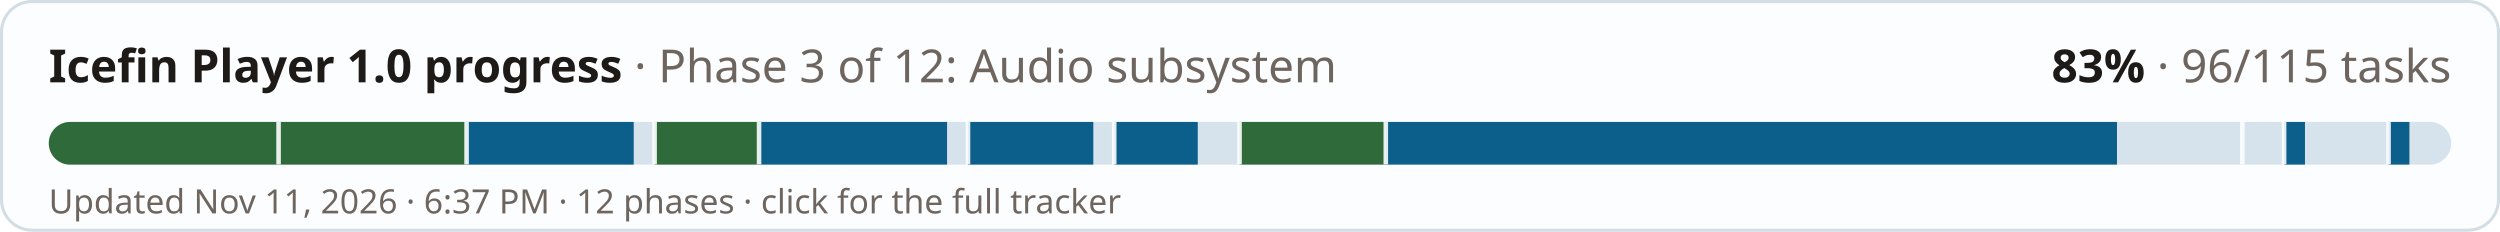
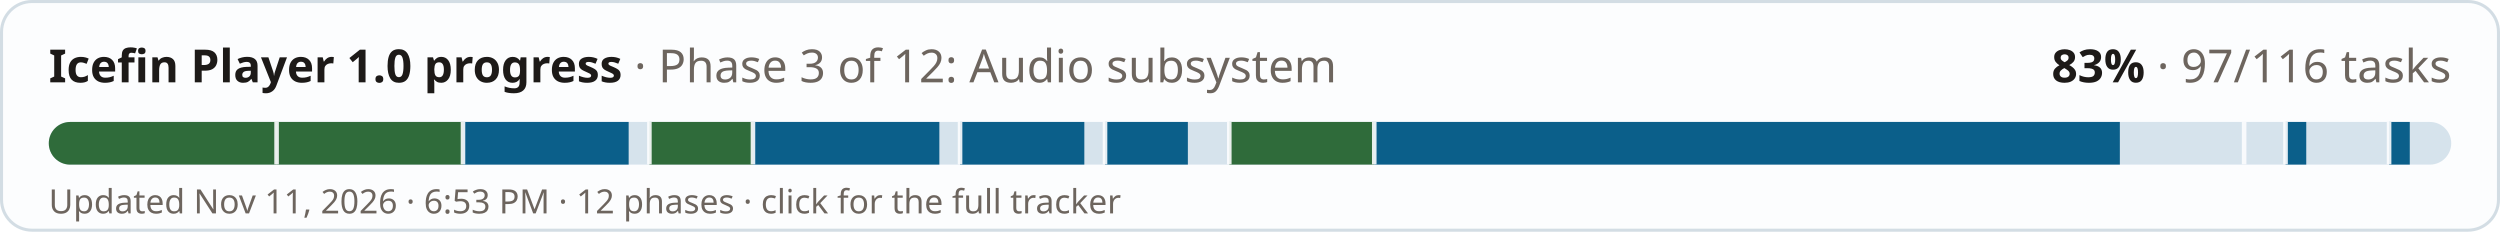
- <svg xmlns="http://www.w3.org/2000/svg" width="820" height="76" viewBox="0 0 820 76" role="img" aria-label="Icefin Player 1.0 progress: 83% (96 of 115 tasks)">
+ <svg xmlns="http://www.w3.org/2000/svg" width="820" height="76" viewBox="0 0 820 76" role="img" aria-label="Icefin Player 1.0 progress: 83% (97 of 116 tasks)">
  <style>
  .bg{fill:#fcfdfe;stroke:#d3dde4} .fg{fill:#1d1a18} .mu{fill:#6d655e} .track{fill:#d6e3ec} .done{fill:#0b5f8a} .full{fill:#2f6b3a} .tick{fill:#fcfdfe;opacity:.9}
  @media (prefers-color-scheme: dark){ .bg{fill:#1a2127;stroke:#2e3a43} .fg{fill:#f1ebe2} .mu{fill:#a99f94} .track{fill:#24384a} .done{fill:#6cb6e4} .full{fill:#6fbf7c} .tick{fill:#1a2127} }
  text{font-family:-apple-system,"Segoe UI",system-ui,"Noto Sans","DejaVu Sans",sans-serif}
</style>
  <rect class="bg" x="0.5" y="0.5" width="819" height="75" rx="10" />
  <text class="fg" x="16" y="27" font-size="15" font-weight="700">Icefin Player 1.0 progress <tspan class="mu" font-weight="400">· Phase 3 of 12: Audio subsystem</tspan>
  </text>
-   <text class="fg" x="804" y="27" font-size="15" font-weight="700" text-anchor="end">83% <tspan class="mu" font-weight="400">· 96/115 tasks</tspan>
+   <text class="fg" x="804" y="27" font-size="15" font-weight="700" text-anchor="end">83% <tspan class="mu" font-weight="400">· 97/116 tasks</tspan>
  </text>
  <rect class="track" x="16" y="40" width="788" height="14" rx="7" />
  <clipPath id="c">
    <rect x="16" y="40" width="788" height="14" rx="7" />
  </clipPath>
  <g clip-path="url(#c)">
-     <rect class="full" x="16" y="40" width="75.37" height="14" />
-     <rect class="full" x="91.37" y="40" width="61.67" height="14" />
-     <rect class="done" x="153.04" y="40" width="54.82" height="14" />
-     <rect class="full" x="214.71" y="40" width="34.26" height="14" />
-     <rect class="done" x="248.97" y="40" width="61.67" height="14" />
-     <rect class="done" x="317.5" y="40" width="41.11" height="14" />
-     <rect class="done" x="365.46" y="40" width="27.41" height="14" />
-     <rect class="full" x="406.57" y="40" width="47.97" height="14" />
-     <rect class="done" x="454.54" y="40" width="239.83" height="14" />
-     <rect class="done" x="749.18" y="40" width="6.85" height="14" />
-     <rect class="done" x="783.44" y="40" width="6.85" height="14" />
-     <rect class="tick" x="90.62" y="40" width="1.5" height="14" />
-     <rect class="tick" x="152.29" y="40" width="1.5" height="14" />
-     <rect class="tick" x="213.96" y="40" width="1.5" height="14" />
-     <rect class="tick" x="248.22" y="40" width="1.5" height="14" />
-     <rect class="tick" x="316.75" y="40" width="1.5" height="14" />
-     <rect class="tick" x="364.71" y="40" width="1.5" height="14" />
-     <rect class="tick" x="405.82" y="40" width="1.5" height="14" />
-     <rect class="tick" x="453.79" y="40" width="1.5" height="14" />
-     <rect class="tick" x="734.73" y="40" width="1.5" height="14" />
-     <rect class="tick" x="748.43" y="40" width="1.5" height="14" />
-     <rect class="tick" x="782.69" y="40" width="1.5" height="14" />
+     <rect class="full" x="16" y="40" width="74.72" height="14" />
+     <rect class="full" x="90.72" y="40" width="61.14" height="14" />
+     <rect class="done" x="151.86" y="40" width="54.34" height="14" />
+     <rect class="full" x="213" y="40" width="33.97" height="14" />
+     <rect class="done" x="246.97" y="40" width="61.14" height="14" />
+     <rect class="done" x="314.9" y="40" width="40.76" height="14" />
+     <rect class="done" x="362.45" y="40" width="27.17" height="14" />
+     <rect class="full" x="403.21" y="40" width="47.55" height="14" />
+     <rect class="done" x="450.76" y="40" width="244.55" height="14" />
+     <rect class="done" x="749.66" y="40" width="6.79" height="14" />
+     <rect class="done" x="783.62" y="40" width="6.79" height="14" />
+     <rect class="tick" x="89.97" y="40" width="1.5" height="14" />
+     <rect class="tick" x="151.11" y="40" width="1.5" height="14" />
+     <rect class="tick" x="212.25" y="40" width="1.5" height="14" />
+     <rect class="tick" x="246.22" y="40" width="1.5" height="14" />
+     <rect class="tick" x="314.15" y="40" width="1.5" height="14" />
+     <rect class="tick" x="361.7" y="40" width="1.5" height="14" />
+     <rect class="tick" x="402.46" y="40" width="1.5" height="14" />
+     <rect class="tick" x="450.01" y="40" width="1.5" height="14" />
+     <rect class="tick" x="735.32" y="40" width="1.5" height="14" />
+     <rect class="tick" x="748.91" y="40" width="1.5" height="14" />
+     <rect class="tick" x="782.87" y="40" width="1.5" height="14" />
  </g>
-   <text class="mu" x="16" y="70" font-size="11">Updated Nov 11, 2026 · 6:37 PM · 12 phases · click for the full tracker</text>
+   <text class="mu" x="16" y="70" font-size="11">Updated Nov 11, 2026 · 6:53 PM · 12 phases · click for the full tracker</text>
</svg>
